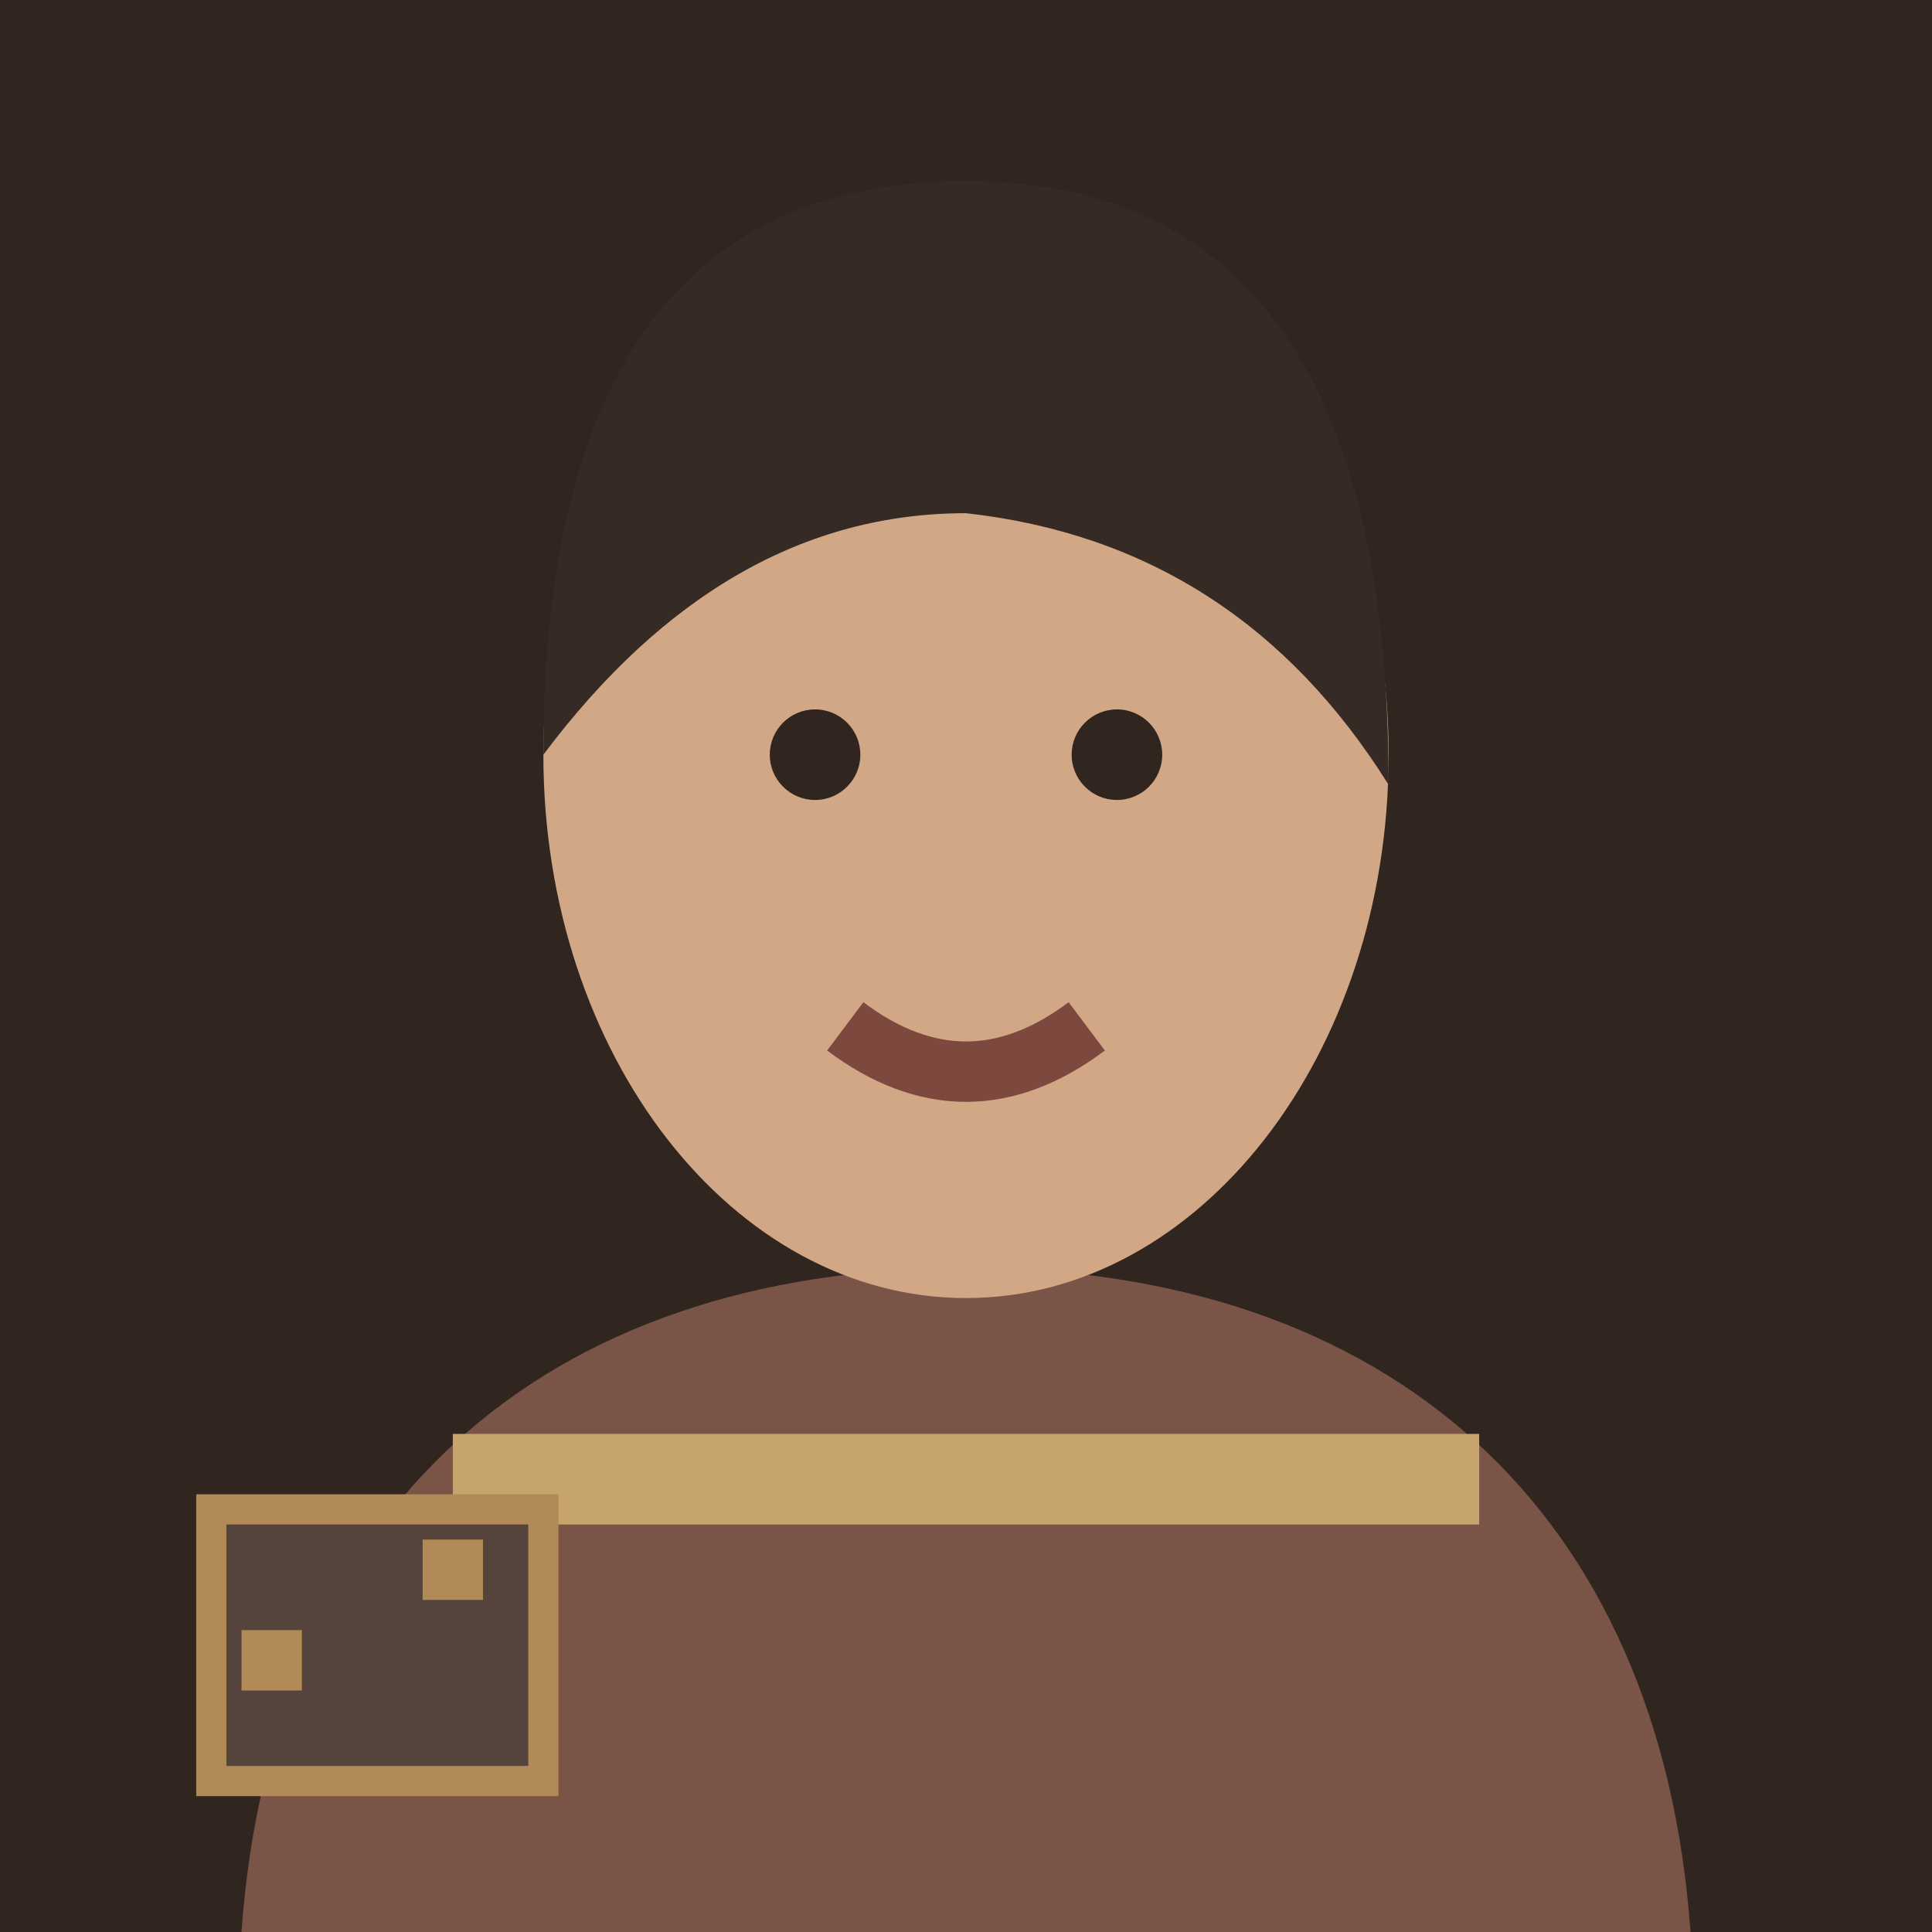
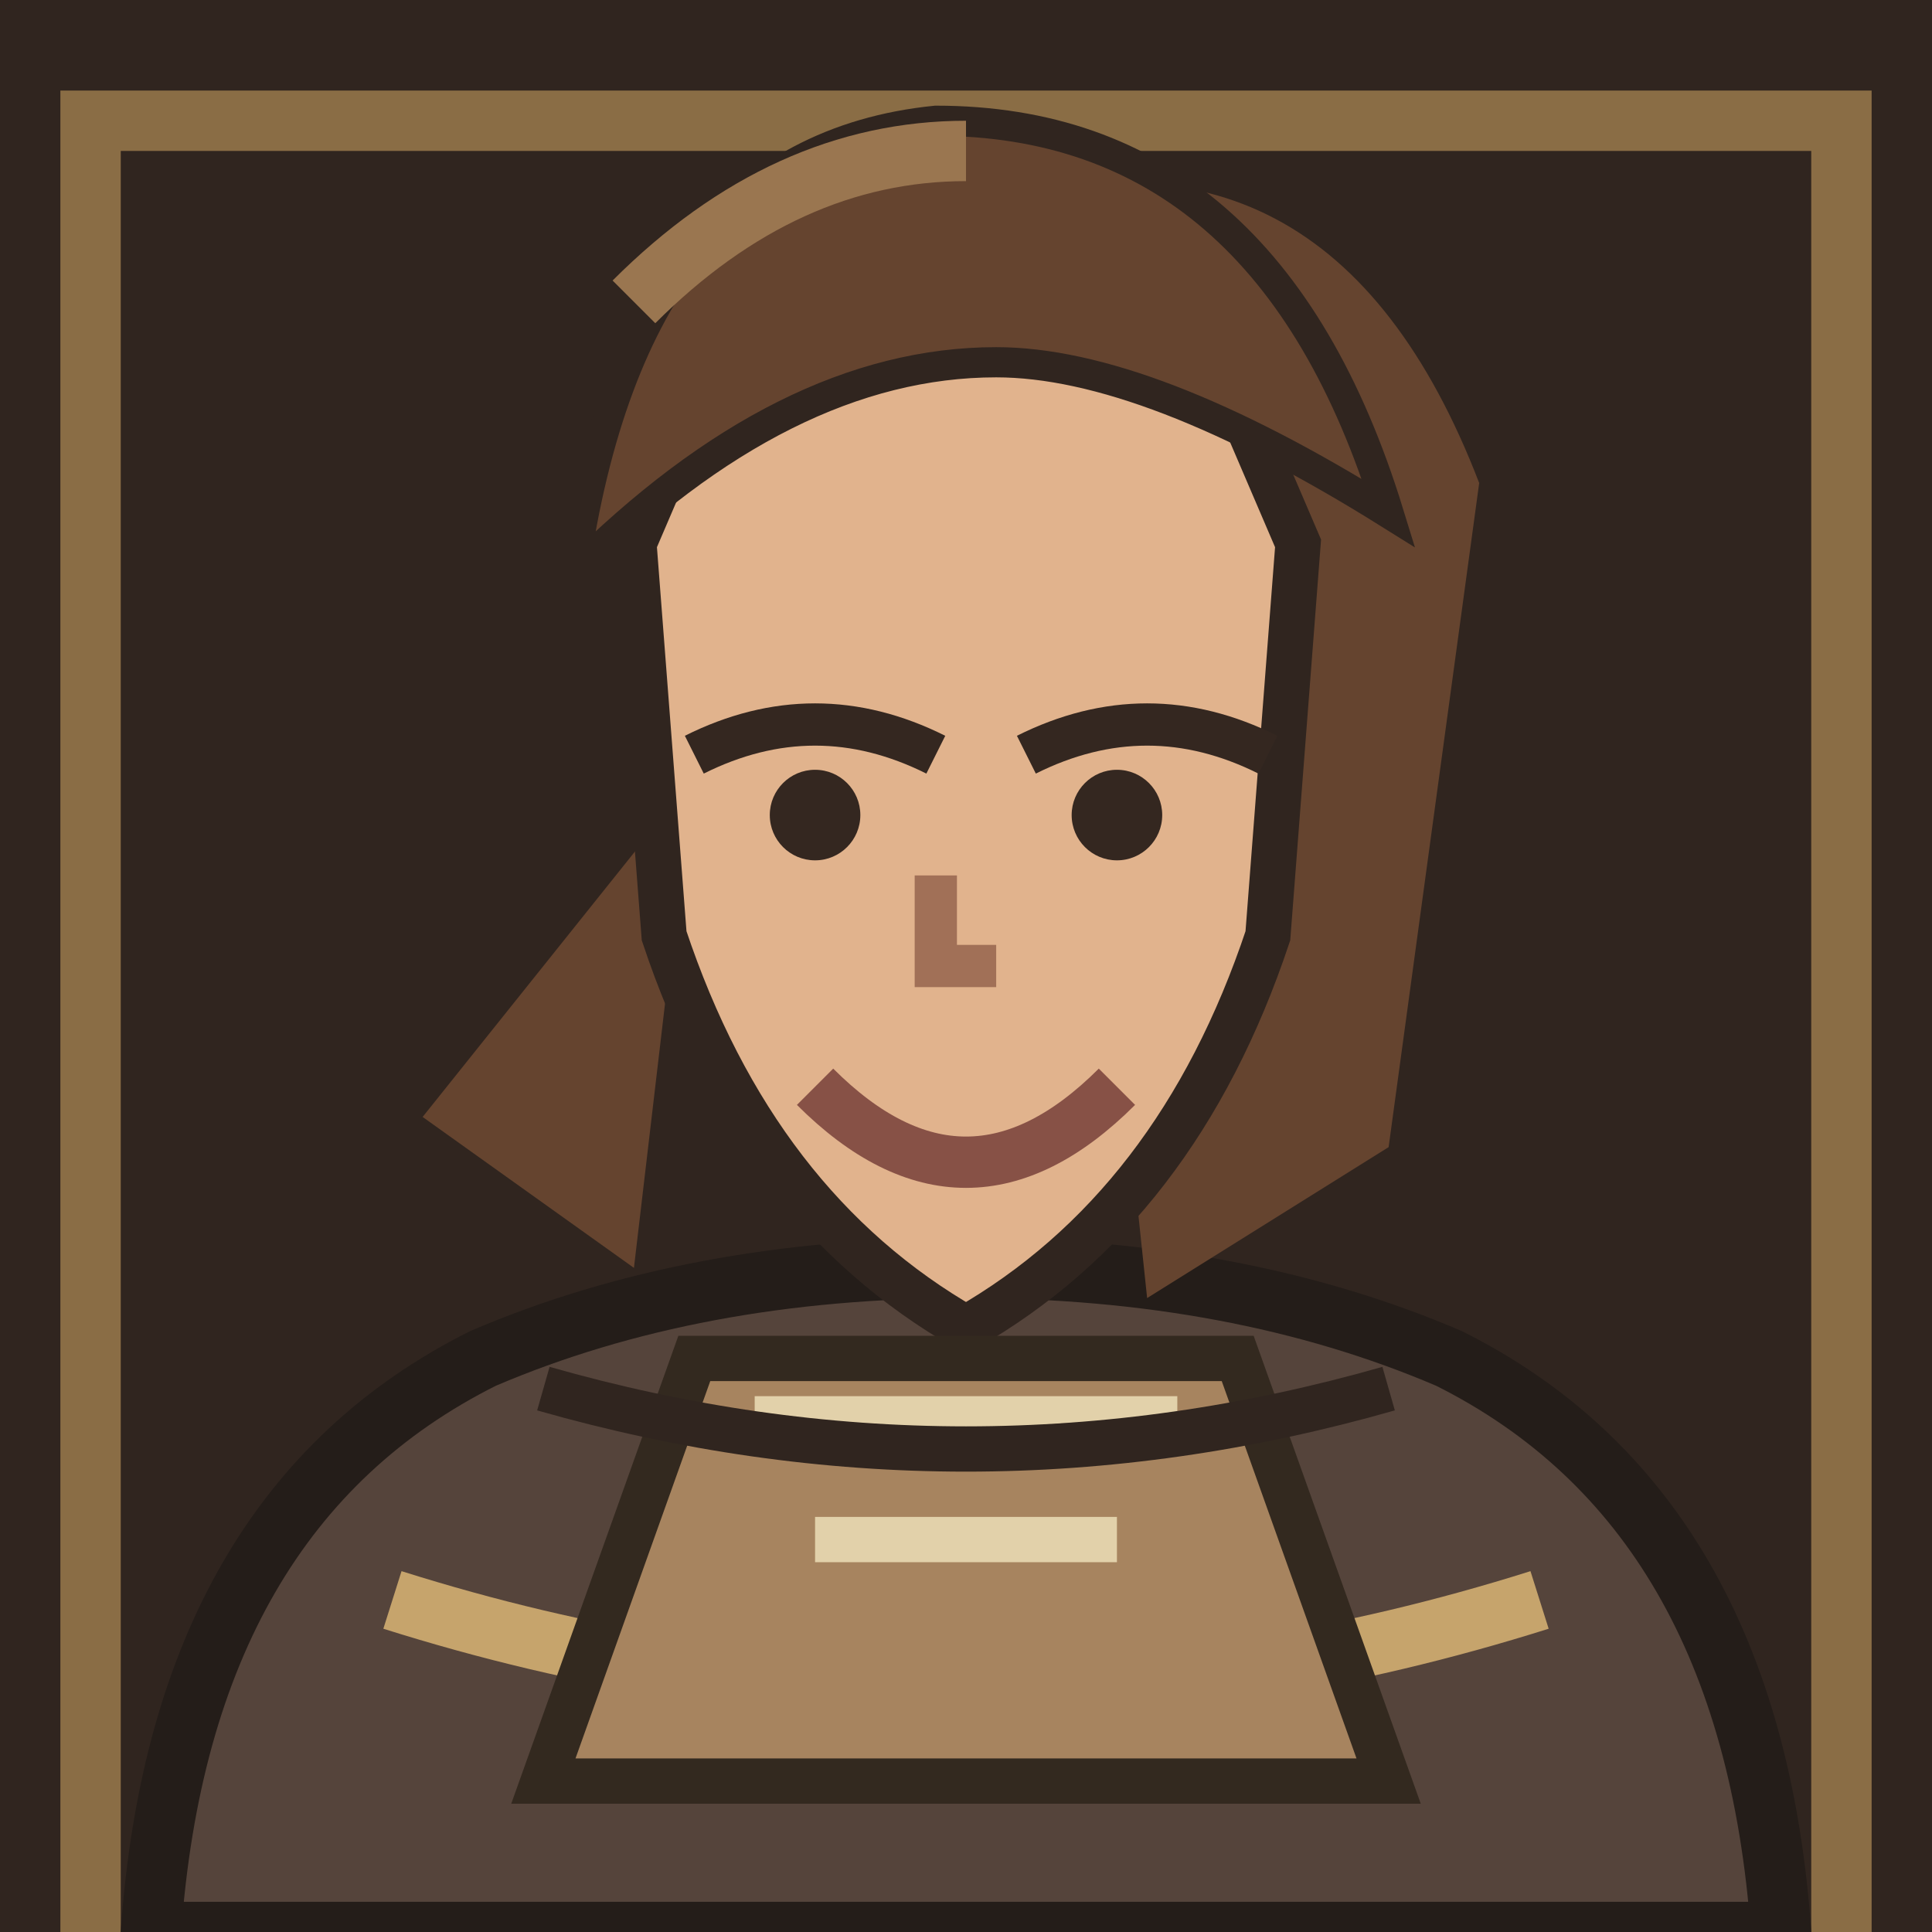
- <svg xmlns="http://www.w3.org/2000/svg" viewBox="0 0 64 64" width="64" height="64">
+ <svg xmlns="http://www.w3.org/2000/svg" viewBox="0 0 64 64" width="64" height="64" role="img" aria-label="바실리의 창작 초상">
  <rect width="64" height="64" fill="#30251f" />
-   <path d="M8 64c1-14 10-22 24-22s23 8 24 22" fill="#7a5547" />
-   <ellipse cx="32" cy="25" rx="14" ry="18" fill="#d1a786" />
-   <path d="M18 25q0-19 14-19t14 20q-5-8-14-9-8 0-14 8" fill="#362a24" />
-   <circle cx="27" cy="25" r="1.5" fill="#30251f" />
-   <circle cx="37" cy="25" r="1.5" fill="#30251f" />
-   <path d="M28 34q4 3 8 0" fill="none" stroke="#7d483d" stroke-width="2" />
-   <path d="M15 49h34" stroke="#c6a46c" stroke-width="3" />
-   <g aria-label="서점과 독서 모임을 오가며 공부하는 학생">
-     <path d="M7 50h11v9H7z" fill="#55443b" stroke="#b18a57" stroke-width="1" />
-     <rect x="14" y="51" width="2" height="2" fill="#b18a57" />
-     <rect x="8" y="54" width="2" height="2" fill="#b18a57" />
+   <path d="M3 64V4h58v60" fill="none" stroke="#8a6d45" stroke-width="2" />
+   <path d="M5 64q1-14 11-19 7-3 16-3t16 3q10 5 11 19z" fill="#55443b" stroke="#241d19" stroke-width="2" />
+   <path d="M13 53q19 6 38 0" fill="none" stroke="#c6a46c" stroke-width="2" />
+   <path d="M22 27q-2-17 10-20 12-4 17 9l-3 22-8 5-2-19-13 1-2 17-7-5z" fill="#65442f" />
+   <path d="M21 18L24 11Q32 8 40 11L43 18L42 31Q39 40 32 44Q25 40 22 31Z" fill="#e1b38d" stroke="#30251f" stroke-width="1.5" />
+   <path d="M23 25q4-2 8 0m3 0q4-2 8 0" fill="none" stroke="#342720" stroke-width="1.4" />
+   <circle cx="27" cy="27" r="1.5" fill="#342720" />
+   <circle cx="37" cy="27" r="1.5" fill="#342720" />
+   <path d="M31 29v3h2" fill="none" stroke="#a17057" stroke-width="1.4" />
+   <path d="M27 36q5 5 10 0" fill="none" stroke="#875146" stroke-width="1.7" />
+   <g fill="#65442f" stroke="#30251f" stroke-width="1">
+     <path d="M19 19q2-14 12-15 11 0 15 13-8-5-13-5-7 0-14 7z" />
+     <path d="M21 10q5-5 11-5" fill="none" stroke="#9a7650" stroke-width="2" />
  </g>
+   <path d="M23 45h18l5 14H18z" fill="#a7845f" stroke="#33291f" stroke-width="1.5" />
+   <path d="M25 47h14m-12 4h10" stroke="#e2d1aa" stroke-width="1.5" />
+   <path d="M18 46q14 4 28 0" fill="none" stroke="#30251f" stroke-width="1.5" />
</svg>
